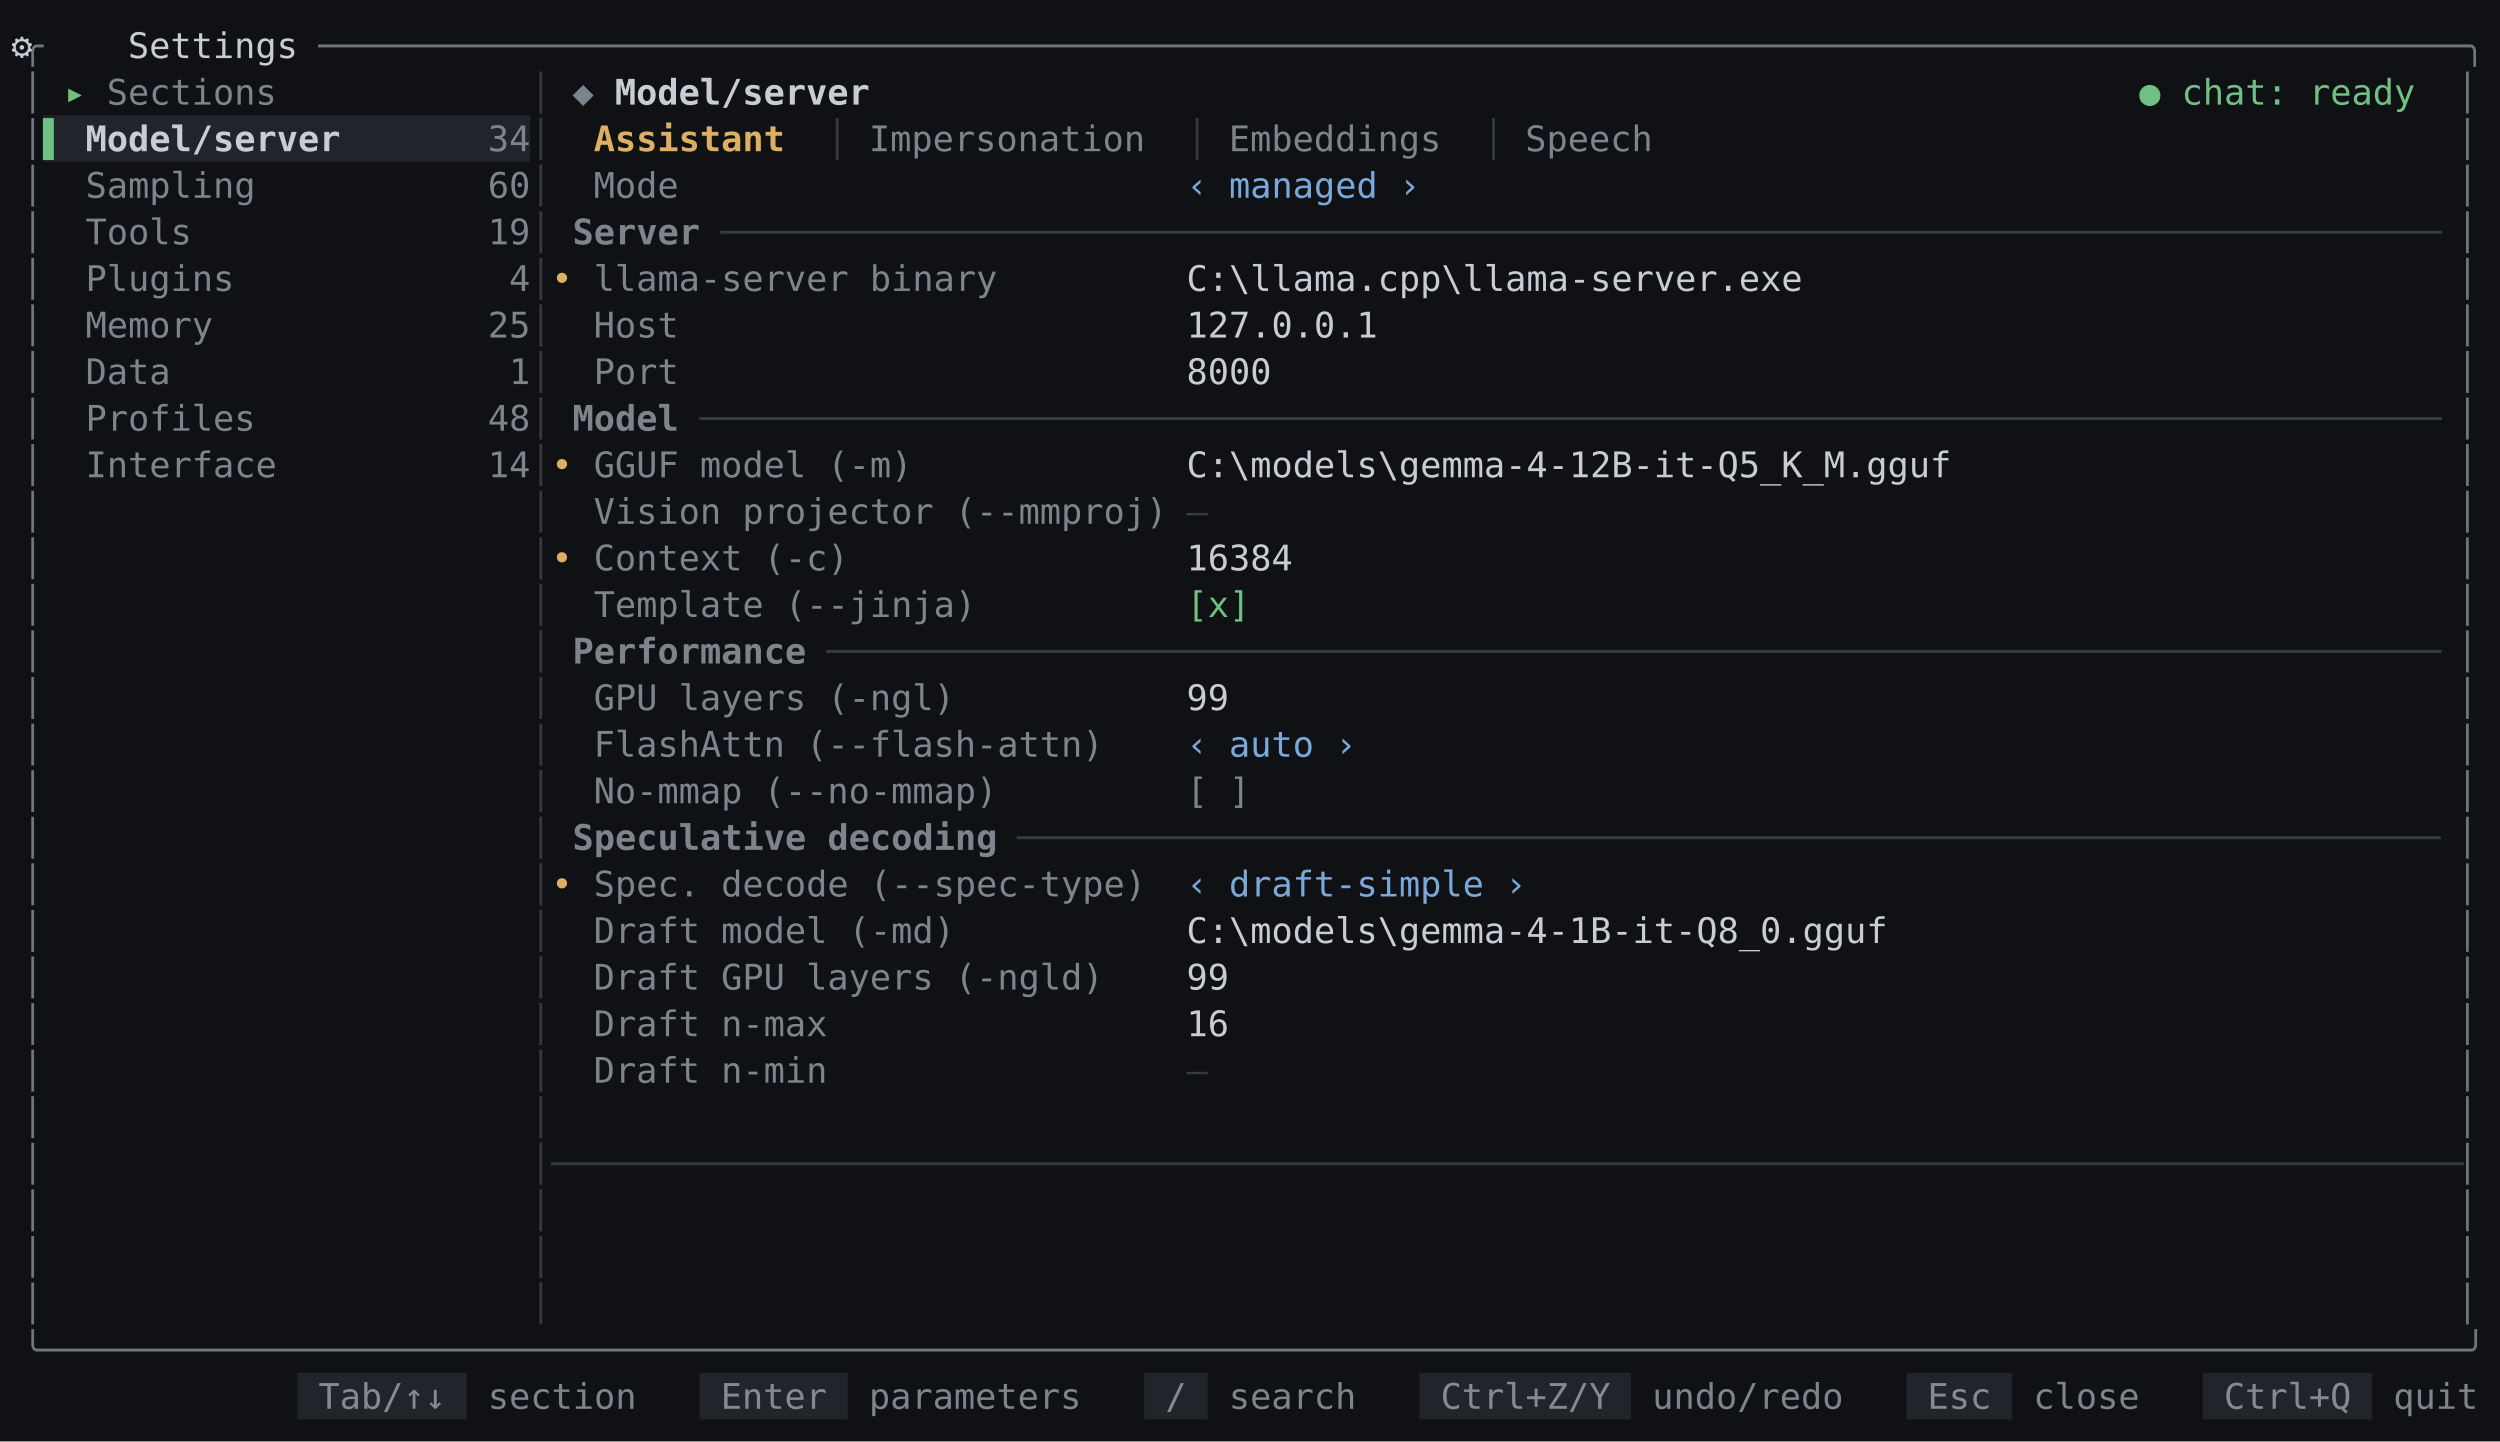
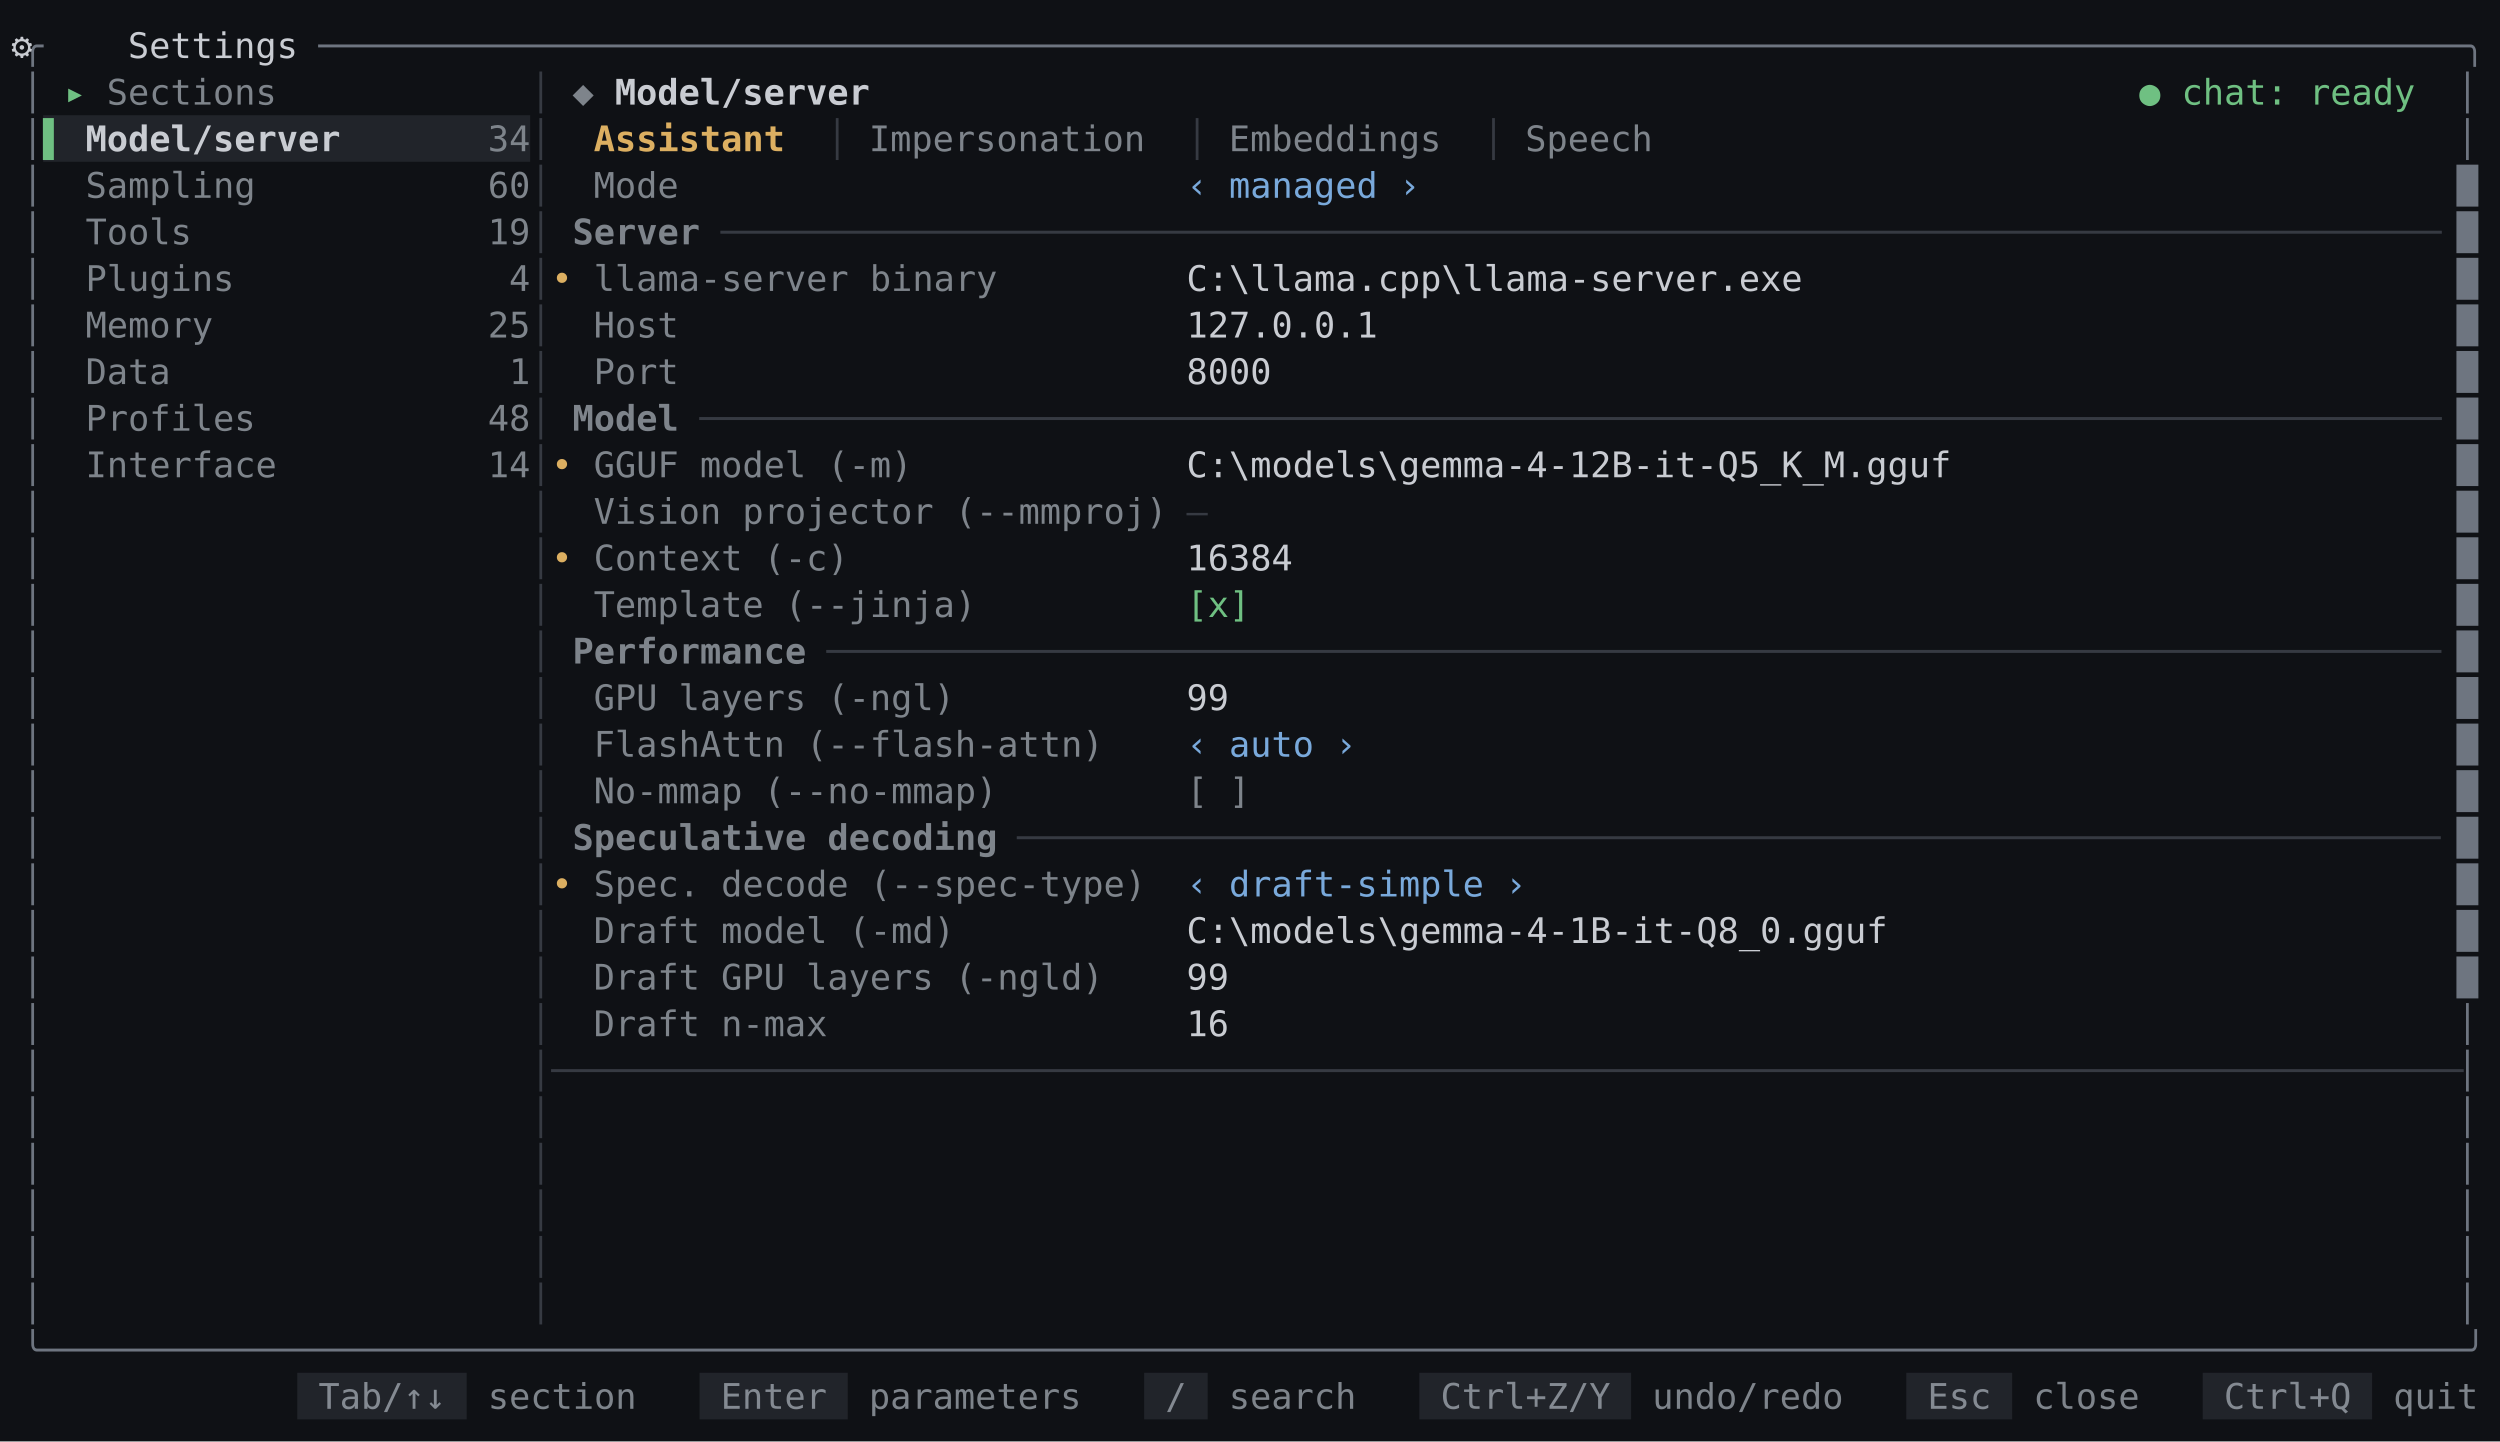
<svg xmlns="http://www.w3.org/2000/svg" id="settings-model-dark-en" viewBox="0 0 1133.6 653.6" width="1133.6" height="653.6" role="img" aria-label="mindfork — the settings model screen, dark theme">
  <style>
@font-face{font-family:'JetBrains Mono';src:url('/fonts/JetBrainsMono-Regular.woff2') format('woff2');font-weight:400;font-style:normal;font-display:swap}
@font-face{font-family:'JetBrains Mono';src:url('/fonts/JetBrainsMono-Bold.woff2') format('woff2');font-weight:700;font-style:normal;font-display:swap}
@font-face{font-family:'JetBrains Mono';src:url('/fonts/JetBrainsMono-Italic.woff2') format('woff2');font-weight:400;font-style:italic;font-display:swap}
#settings-model-dark-en text{font:16px 'JetBrains Mono',monospace;fill:#c9ccd2}#settings-model-dark-en .b{font-weight:700}#settings-model-dark-en .i{font-style:italic}#settings-model-dark-en .u{text-decoration:underline}#settings-model-dark-en .st{text-decoration:line-through}#settings-model-dark-en .u.st{text-decoration:underline line-through}
</style>
  <rect width="100%" height="100%" fill="#0f1115" />
  <text xml:space="preserve" y="26.32">
    <tspan x="10" fill="#6e7580">╭</tspan>
    <tspan x="34" text-anchor="middle">⚙</tspan>
    <tspan x="58" textLength="86.4">Settings </tspan>
    <tspan x="144.4" textLength="979.2" fill="#6e7580">─────────────────────────────────────────────────────────────────────────────────────────────────────╮</tspan>
  </text>
  <text xml:space="preserve" y="47.44">
    <tspan x="10" fill="#6e7580">│</tspan>
    <tspan x="29.2" textLength="19.2" fill="#6fc082">▸ </tspan>
    <tspan x="48.4" textLength="86.4" fill="#7e848b">Sections </tspan>
    <tspan x="240.4" fill="#363a42">│</tspan>
    <tspan x="259.6" textLength="19.2" fill="#7e848b">◆ </tspan>
    <tspan x="278.8" textLength="124.8" class="b">Model/server </tspan>
    <tspan x="970" class="b" fill="#6fc082">●</tspan>
    <tspan x="989.2" textLength="115.2" fill="#6fc082">chat: ready </tspan>
    <tspan x="1114" fill="#6e7580">│</tspan>
  </text>
  <rect x="19.6" y="52.24" width="220.8" height="21.12" fill="#21242a" />
  <text xml:space="preserve" y="68.56">
    <tspan x="10" fill="#6e7580">│</tspan>
    <tspan x="19.6" textLength="19.2" fill="#6fc082">▌ </tspan>
    <tspan x="38.8" textLength="115.2" class="b">Model/server</tspan>
    <tspan x="221.2" textLength="19.2" fill="#7e848b">34</tspan>
    <tspan x="240.4" fill="#363a42">│</tspan>
    <tspan x="269.2" textLength="96" class="b" fill="#dcaf61">Assistant </tspan>
    <tspan x="374.8" fill="#363a42">│</tspan>
    <tspan x="394" textLength="134.4" fill="#7e848b">Impersonation </tspan>
    <tspan x="538" fill="#363a42">│</tspan>
    <tspan x="557.2" textLength="105.6" fill="#7e848b">Embeddings </tspan>
    <tspan x="672.4" fill="#363a42">│</tspan>
    <tspan x="691.6" textLength="67.2" fill="#7e848b">Speech </tspan>
    <tspan x="1114" fill="#6e7580">│</tspan>
  </text>
  <text xml:space="preserve" y="89.68">
    <tspan x="10" fill="#6e7580">│</tspan>
    <tspan x="38.8" textLength="76.8" fill="#7e848b">Sampling</tspan>
    <tspan x="221.2" textLength="19.2" fill="#7e848b">60</tspan>
    <tspan x="240.4" fill="#363a42">│</tspan>
    <tspan x="269.2" textLength="38.4" fill="#7e848b">Mode</tspan>
    <tspan x="538" textLength="105.6" fill="#79a9db">‹ managed ›</tspan>
-     <tspan x="1114" fill="#6e7580">│</tspan>
+     <tspan x="1114" fill="#6e7580">█</tspan>
  </text>
  <text xml:space="preserve" y="110.8">
    <tspan x="10" fill="#6e7580">│</tspan>
    <tspan x="38.8" textLength="48" fill="#7e848b">Tools</tspan>
    <tspan x="221.2" textLength="19.2" fill="#7e848b">19</tspan>
    <tspan x="240.4" fill="#363a42">│</tspan>
    <tspan x="259.6" textLength="67.2" class="b" fill="#7e848b">Server </tspan>
    <tspan x="326.8" textLength="777.6" fill="#363a42">─────────────────────────────────────────────────────────────────────────────────</tspan>
-     <tspan x="1114" fill="#6e7580">│</tspan>
+     <tspan x="1114" fill="#6e7580">█</tspan>
  </text>
  <text xml:space="preserve" y="131.92">
    <tspan x="10" fill="#6e7580">│</tspan>
    <tspan x="38.8" textLength="67.2" fill="#7e848b">Plugins</tspan>
    <tspan x="230.8" fill="#7e848b">4</tspan>
    <tspan x="240.4" fill="#363a42">│</tspan>
    <tspan x="250" textLength="19.2" fill="#dcaf61">• </tspan>
    <tspan x="269.2" textLength="182.4" fill="#7e848b">llama-server binary</tspan>
    <tspan x="538" textLength="576">C:\llama.cpp\llama-server.exe                               </tspan>
-     <tspan x="1114" fill="#6e7580">│</tspan>
+     <tspan x="1114" fill="#6e7580">█</tspan>
  </text>
  <text xml:space="preserve" y="153.04">
    <tspan x="10" fill="#6e7580">│</tspan>
    <tspan x="38.8" textLength="57.6" fill="#7e848b">Memory</tspan>
    <tspan x="221.2" textLength="19.2" fill="#7e848b">25</tspan>
    <tspan x="240.4" fill="#363a42">│</tspan>
    <tspan x="269.2" textLength="38.4" fill="#7e848b">Host</tspan>
    <tspan x="538" textLength="576">127.0.0.1                                                   </tspan>
-     <tspan x="1114" fill="#6e7580">│</tspan>
+     <tspan x="1114" fill="#6e7580">█</tspan>
  </text>
  <text xml:space="preserve" y="174.16">
    <tspan x="10" fill="#6e7580">│</tspan>
    <tspan x="38.8" textLength="38.4" fill="#7e848b">Data</tspan>
    <tspan x="230.8" fill="#7e848b">1</tspan>
    <tspan x="240.4" fill="#363a42">│</tspan>
    <tspan x="269.2" textLength="38.4" fill="#7e848b">Port</tspan>
    <tspan x="538" textLength="576">8000                                                        </tspan>
-     <tspan x="1114" fill="#6e7580">│</tspan>
+     <tspan x="1114" fill="#6e7580">█</tspan>
  </text>
  <text xml:space="preserve" y="195.28">
    <tspan x="10" fill="#6e7580">│</tspan>
    <tspan x="38.8" textLength="76.8" fill="#7e848b">Profiles</tspan>
    <tspan x="221.2" textLength="19.2" fill="#7e848b">48</tspan>
    <tspan x="240.4" fill="#363a42">│</tspan>
    <tspan x="259.6" textLength="57.6" class="b" fill="#7e848b">Model </tspan>
    <tspan x="317.2" textLength="787.2" fill="#363a42">──────────────────────────────────────────────────────────────────────────────────</tspan>
-     <tspan x="1114" fill="#6e7580">│</tspan>
+     <tspan x="1114" fill="#6e7580">█</tspan>
  </text>
  <text xml:space="preserve" y="216.4">
    <tspan x="10" fill="#6e7580">│</tspan>
    <tspan x="38.8" textLength="86.4" fill="#7e848b">Interface</tspan>
    <tspan x="221.2" textLength="19.2" fill="#7e848b">14</tspan>
    <tspan x="240.4" fill="#363a42">│</tspan>
    <tspan x="250" textLength="19.2" fill="#dcaf61">• </tspan>
    <tspan x="269.2" textLength="144" fill="#7e848b">GGUF model (-m)</tspan>
    <tspan x="538" textLength="576">C:\models\gemma-4-12B-it-Q5_K_M.gguf                        </tspan>
-     <tspan x="1114" fill="#6e7580">│</tspan>
+     <tspan x="1114" fill="#6e7580">█</tspan>
  </text>
  <text xml:space="preserve" y="237.52">
    <tspan x="10" fill="#6e7580">│</tspan>
    <tspan x="240.4" fill="#363a42">│</tspan>
    <tspan x="269.2" textLength="259.2" fill="#7e848b">Vision projector (--mmproj)</tspan>
    <tspan x="538" fill="#363a42">—</tspan>
-     <tspan x="1114" fill="#6e7580">│</tspan>
+     <tspan x="1114" fill="#6e7580">█</tspan>
  </text>
  <text xml:space="preserve" y="258.64">
    <tspan x="10" fill="#6e7580">│</tspan>
    <tspan x="240.4" fill="#363a42">│</tspan>
    <tspan x="250" textLength="19.2" fill="#dcaf61">• </tspan>
    <tspan x="269.2" textLength="115.2" fill="#7e848b">Context (-c)</tspan>
    <tspan x="538" textLength="576">16384                                                       </tspan>
-     <tspan x="1114" fill="#6e7580">│</tspan>
+     <tspan x="1114" fill="#6e7580">█</tspan>
  </text>
  <text xml:space="preserve" y="279.76">
    <tspan x="10" fill="#6e7580">│</tspan>
    <tspan x="240.4" fill="#363a42">│</tspan>
    <tspan x="269.2" textLength="172.8" fill="#7e848b">Template (--jinja)</tspan>
    <tspan x="538" textLength="28.8" fill="#6fc082">[x]</tspan>
-     <tspan x="1114" fill="#6e7580">│</tspan>
+     <tspan x="1114" fill="#6e7580">█</tspan>
  </text>
  <text xml:space="preserve" y="300.88">
    <tspan x="10" fill="#6e7580">│</tspan>
    <tspan x="240.4" fill="#363a42">│</tspan>
    <tspan x="259.6" textLength="115.2" class="b" fill="#7e848b">Performance </tspan>
    <tspan x="374.8" textLength="729.6" fill="#363a42">────────────────────────────────────────────────────────────────────────────</tspan>
-     <tspan x="1114" fill="#6e7580">│</tspan>
+     <tspan x="1114" fill="#6e7580">█</tspan>
  </text>
  <text xml:space="preserve" y="322">
    <tspan x="10" fill="#6e7580">│</tspan>
    <tspan x="240.4" fill="#363a42">│</tspan>
    <tspan x="269.2" textLength="163.2" fill="#7e848b">GPU layers (-ngl)</tspan>
    <tspan x="538" textLength="576">99                                                          </tspan>
-     <tspan x="1114" fill="#6e7580">│</tspan>
+     <tspan x="1114" fill="#6e7580">█</tspan>
  </text>
  <text xml:space="preserve" y="343.12">
    <tspan x="10" fill="#6e7580">│</tspan>
    <tspan x="240.4" fill="#363a42">│</tspan>
    <tspan x="269.2" textLength="230.4" fill="#7e848b">FlashAttn (--flash-attn)</tspan>
    <tspan x="538" textLength="76.8" fill="#79a9db">‹ auto ›</tspan>
-     <tspan x="1114" fill="#6e7580">│</tspan>
+     <tspan x="1114" fill="#6e7580">█</tspan>
  </text>
  <text xml:space="preserve" y="364.24">
    <tspan x="10" fill="#6e7580">│</tspan>
    <tspan x="240.4" fill="#363a42">│</tspan>
    <tspan x="269.2" textLength="182.4" fill="#7e848b">No-mmap (--no-mmap)</tspan>
    <tspan x="538" textLength="28.8" fill="#7e848b">[ ]</tspan>
-     <tspan x="1114" fill="#6e7580">│</tspan>
+     <tspan x="1114" fill="#6e7580">█</tspan>
  </text>
  <text xml:space="preserve" y="385.36">
    <tspan x="10" fill="#6e7580">│</tspan>
    <tspan x="240.4" fill="#363a42">│</tspan>
    <tspan x="259.6" textLength="201.6" class="b" fill="#7e848b">Speculative decoding </tspan>
    <tspan x="461.2" textLength="643.2" fill="#363a42">───────────────────────────────────────────────────────────────────</tspan>
-     <tspan x="1114" fill="#6e7580">│</tspan>
+     <tspan x="1114" fill="#6e7580">█</tspan>
  </text>
  <text xml:space="preserve" y="406.48">
    <tspan x="10" fill="#6e7580">│</tspan>
    <tspan x="240.4" fill="#363a42">│</tspan>
    <tspan x="250" textLength="19.2" fill="#dcaf61">• </tspan>
    <tspan x="269.2" textLength="249.6" fill="#7e848b">Spec. decode (--spec-type)</tspan>
    <tspan x="538" textLength="153.6" fill="#79a9db">‹ draft-simple ›</tspan>
-     <tspan x="1114" fill="#6e7580">│</tspan>
+     <tspan x="1114" fill="#6e7580">█</tspan>
  </text>
  <text xml:space="preserve" y="427.6">
    <tspan x="10" fill="#6e7580">│</tspan>
    <tspan x="240.4" fill="#363a42">│</tspan>
    <tspan x="269.2" textLength="163.2" fill="#7e848b">Draft model (-md)</tspan>
    <tspan x="538" textLength="576">C:\models\gemma-4-1B-it-Q8_0.gguf                           </tspan>
-     <tspan x="1114" fill="#6e7580">│</tspan>
+     <tspan x="1114" fill="#6e7580">█</tspan>
  </text>
  <text xml:space="preserve" y="448.72">
    <tspan x="10" fill="#6e7580">│</tspan>
    <tspan x="240.4" fill="#363a42">│</tspan>
    <tspan x="269.2" textLength="230.4" fill="#7e848b">Draft GPU layers (-ngld)</tspan>
    <tspan x="538" textLength="576">99                                                          </tspan>
-     <tspan x="1114" fill="#6e7580">│</tspan>
+     <tspan x="1114" fill="#6e7580">█</tspan>
  </text>
  <text xml:space="preserve" y="469.84">
    <tspan x="10" fill="#6e7580">│</tspan>
    <tspan x="240.4" fill="#363a42">│</tspan>
    <tspan x="269.2" textLength="105.6" fill="#7e848b">Draft n-max</tspan>
    <tspan x="538" textLength="576">16                                                          </tspan>
    <tspan x="1114" fill="#6e7580">│</tspan>
  </text>
  <text xml:space="preserve" y="490.96">
    <tspan x="10" fill="#6e7580">│</tspan>
-     <tspan x="240.4" fill="#363a42">│</tspan>
-     <tspan x="269.2" textLength="105.6" fill="#7e848b">Draft n-min</tspan>
-     <tspan x="538" fill="#363a42">—</tspan>
+     <tspan x="240.4" textLength="873.6" fill="#363a42">│──────────────────────────────────────────────────────────────────────────────────────────</tspan>
    <tspan x="1114" fill="#6e7580">│</tspan>
  </text>
  <text xml:space="preserve" y="512.08">
    <tspan x="10" fill="#6e7580">│</tspan>
    <tspan x="240.4" fill="#363a42">│</tspan>
    <tspan x="1114" fill="#6e7580">│</tspan>
  </text>
  <text xml:space="preserve" y="533.2">
    <tspan x="10" fill="#6e7580">│</tspan>
-     <tspan x="240.4" textLength="873.6" fill="#363a42">│──────────────────────────────────────────────────────────────────────────────────────────</tspan>
+     <tspan x="240.4" fill="#363a42">│</tspan>
    <tspan x="1114" fill="#6e7580">│</tspan>
  </text>
  <text xml:space="preserve" y="554.32">
    <tspan x="10" fill="#6e7580">│</tspan>
    <tspan x="240.4" fill="#363a42">│</tspan>
    <tspan x="1114" fill="#6e7580">│</tspan>
  </text>
  <text xml:space="preserve" y="575.44">
    <tspan x="10" fill="#6e7580">│</tspan>
    <tspan x="240.4" fill="#363a42">│</tspan>
    <tspan x="1114" fill="#6e7580">│</tspan>
  </text>
  <text xml:space="preserve" y="596.56">
    <tspan x="10" fill="#6e7580">│</tspan>
    <tspan x="240.4" fill="#363a42">│</tspan>
    <tspan x="1114" fill="#6e7580">│</tspan>
  </text>
  <text xml:space="preserve" y="617.68">
    <tspan x="10" textLength="1113.6" fill="#6e7580">╰──────────────────────────────────────────────────────────────────────────────────────────────────────────────────╯</tspan>
  </text>
  <rect x="134.8" y="622.48" width="76.8" height="21.12" fill="#21242a" />
  <rect x="317.2" y="622.48" width="67.2" height="21.12" fill="#21242a" />
  <rect x="518.8" y="622.48" width="28.8" height="21.12" fill="#21242a" />
  <rect x="643.6" y="622.48" width="96" height="21.12" fill="#21242a" />
  <rect x="864.4" y="622.48" width="48" height="21.12" fill="#21242a" />
  <rect x="998.8" y="622.48" width="76.8" height="21.12" fill="#21242a" />
  <text xml:space="preserve" y="638.8">
    <tspan x="144.4" textLength="67.2" fill="#848a92">Tab/↑↓ </tspan>
    <tspan x="221.2" textLength="67.2" fill="#7e848b">section</tspan>
    <tspan x="326.8" textLength="57.6" fill="#848a92">Enter </tspan>
    <tspan x="394" textLength="96" fill="#7e848b">parameters</tspan>
    <tspan x="528.4" textLength="19.2" fill="#848a92">/ </tspan>
    <tspan x="557.2" textLength="57.6" fill="#7e848b">search</tspan>
    <tspan x="653.2" textLength="86.4" fill="#848a92">Ctrl+Z/Y </tspan>
    <tspan x="749.2" textLength="86.4" fill="#7e848b">undo/redo</tspan>
    <tspan x="874" textLength="38.4" fill="#848a92">Esc </tspan>
    <tspan x="922" textLength="48" fill="#7e848b">close</tspan>
    <tspan x="1008.4" textLength="67.2" fill="#848a92">Ctrl+Q </tspan>
    <tspan x="1085.2" textLength="38.4" fill="#7e848b">quit</tspan>
  </text>
</svg>
